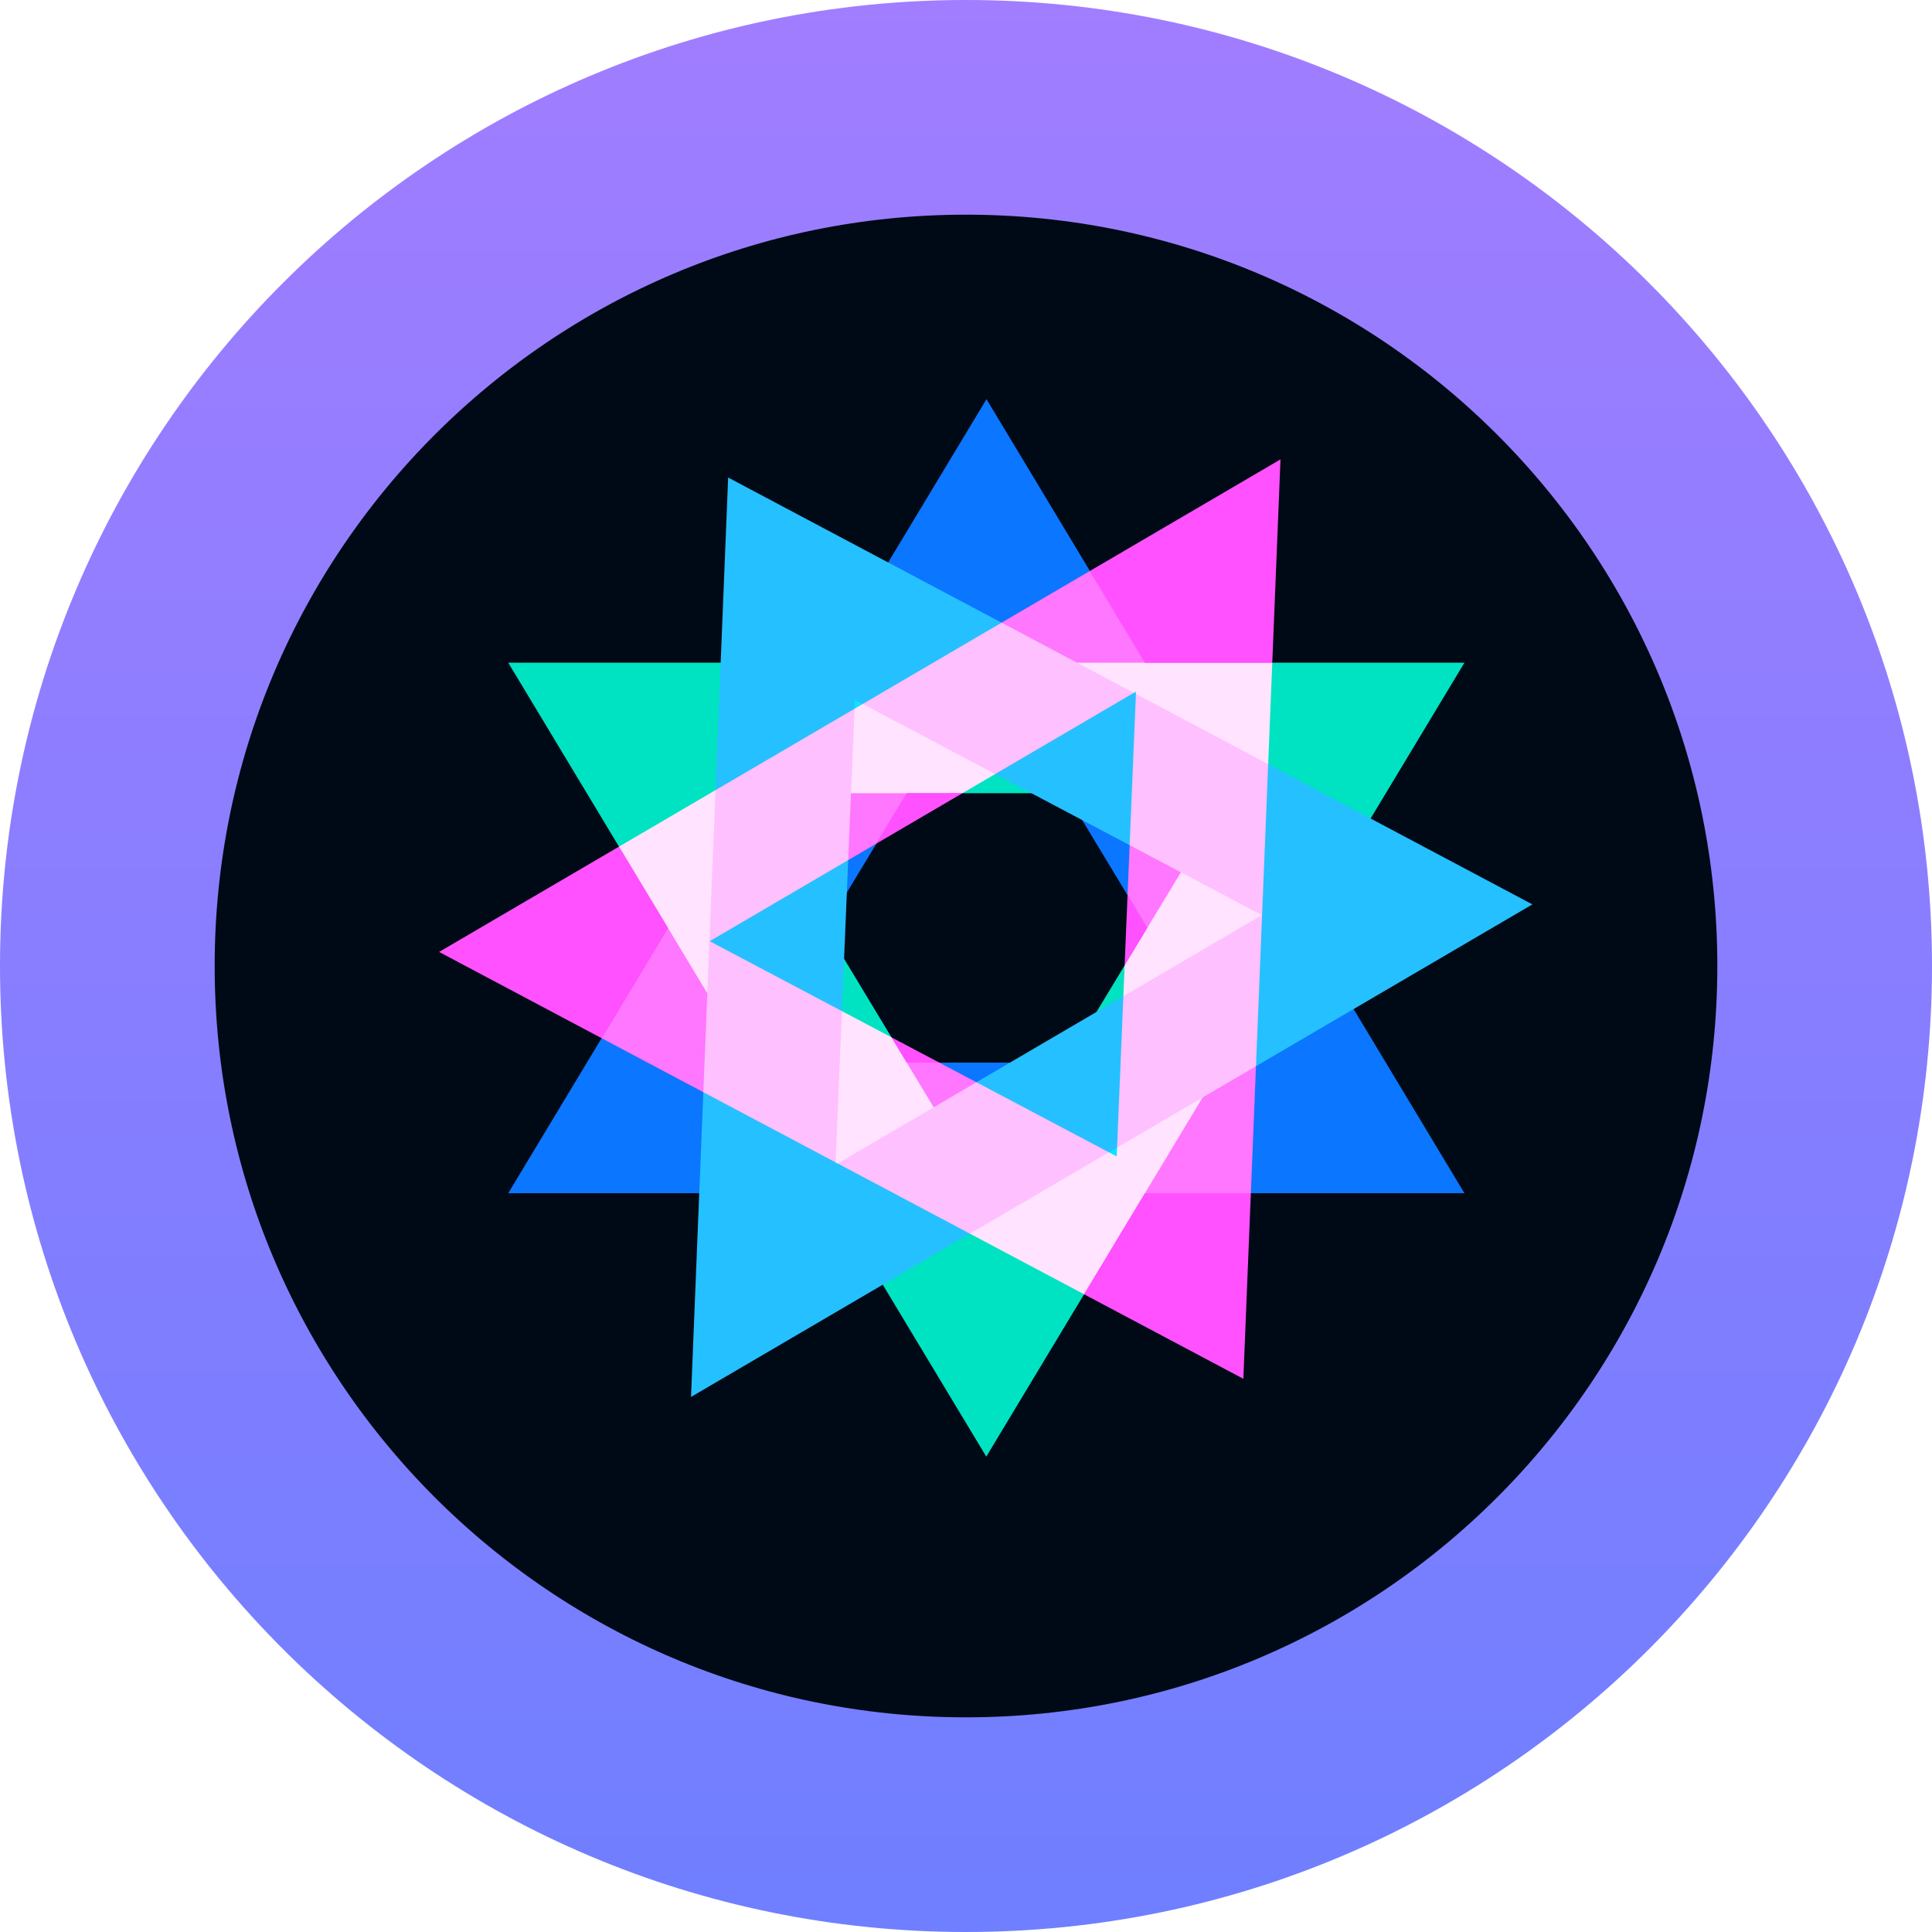
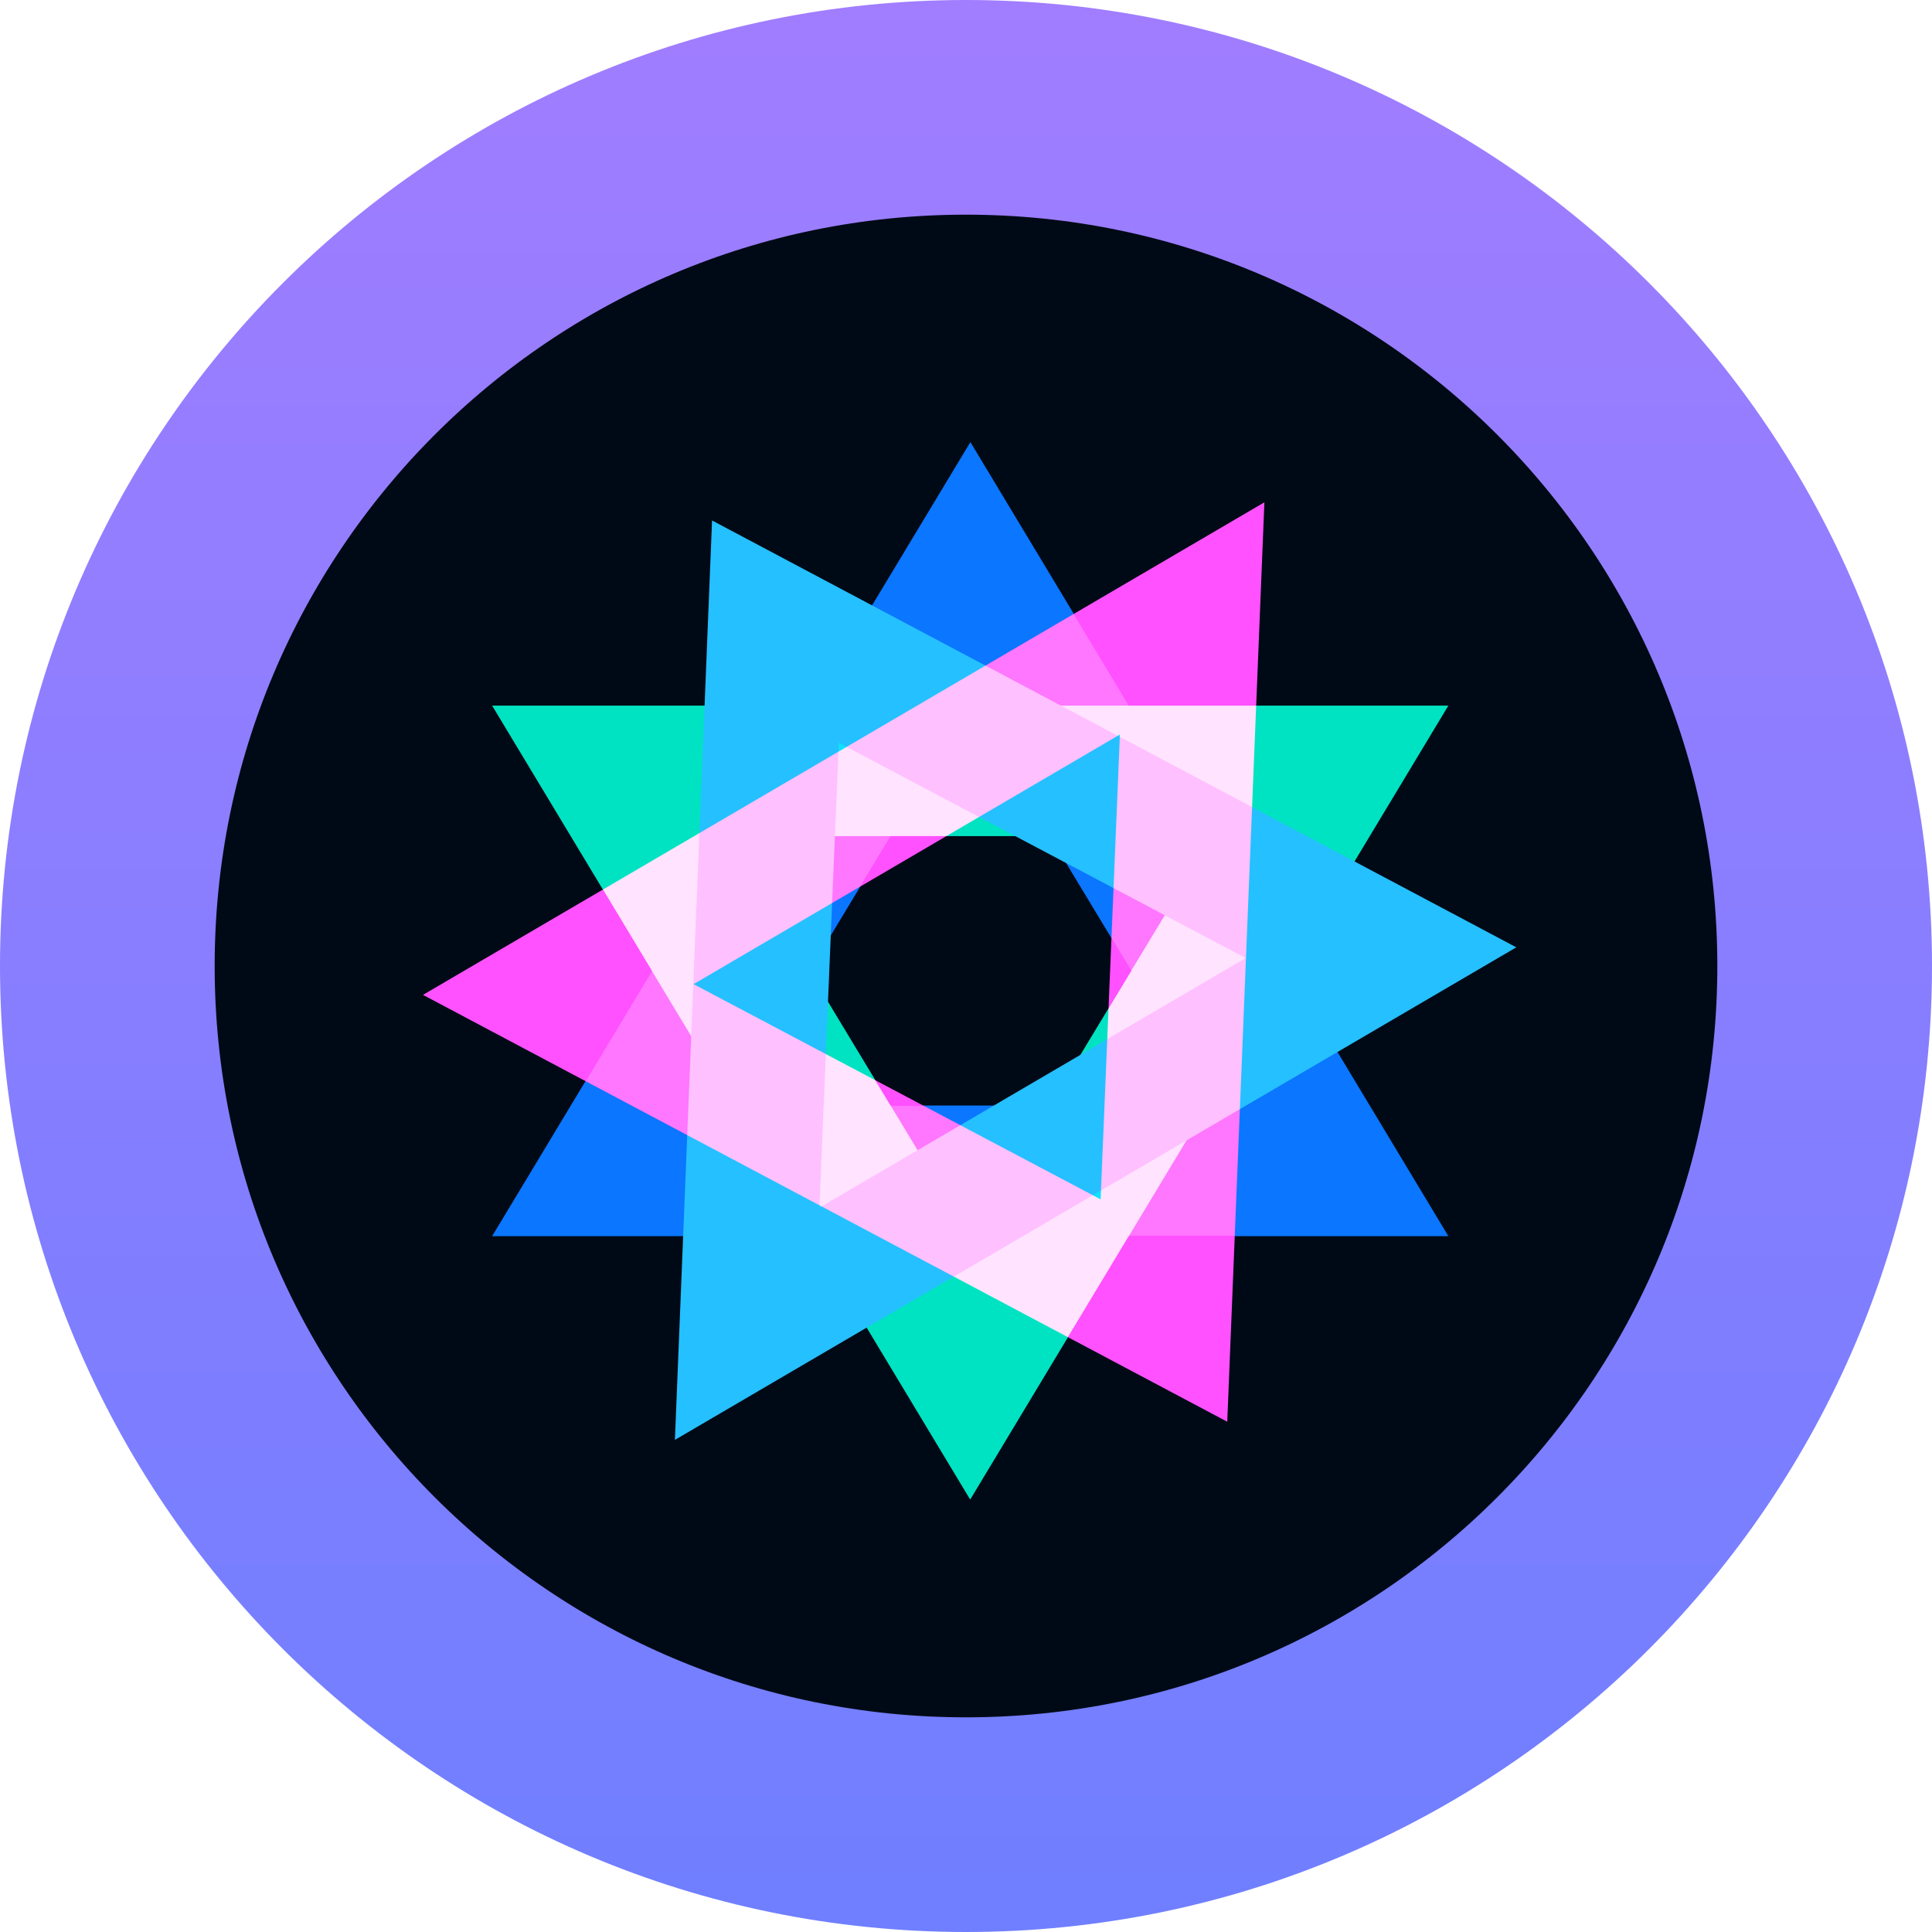
- <svg xmlns="http://www.w3.org/2000/svg" width="18" height="18" viewBox="0 0 18 18" fill="none">
+ <svg xmlns="http://www.w3.org/2000/svg" width="18" height="18" viewBox="0 0 18 18" fill="none" preserveAspectRatio="xMidYMid meet">
  <path d="M17 9C17 13.418 13.418 17 9 17C4.582 17 1 13.418 1 9C1 4.582 4.582 1 9 1C13.418 1 17 4.582 17 9Z" fill="#000A16" stroke="url(#paint0_linear_691_923)" stroke-width="2" />
-   <path d="M9.191 3.719L13.644 11.117H4.735L9.191 3.719ZM9.19 6.163L6.933 9.9H11.447L9.19 6.163Z" fill="#0B76FF" />
-   <g style="mix-blend-mode:lighten">
-     <path d="M9.189 13.571L4.735 6.174L13.644 6.174L9.189 13.571ZM9.189 11.128L11.447 7.39L6.933 7.39L9.189 11.128Z" fill="#00E3C2" />
-   </g>
-   <path d="M6.784 4.449L14.277 8.426L6.438 13.015L6.784 4.449ZM7.965 6.52L7.784 10.852L11.756 8.526L7.965 6.52Z" fill="#25C0FF" />
-   <g style="mix-blend-mode:lighten">
-     <path d="M11.584 12.846L4.091 8.869L11.93 4.28L11.584 12.846ZM10.404 10.774L10.584 6.443L6.612 8.769L10.404 10.774Z" fill="#FF51FF" />
-   </g>
+   <path transform="translate(-0.15 0.4)" d="M9.191 3.719L13.644 11.117H4.735L9.191 3.719ZM9.19 6.163L6.933 9.9H11.447L9.19 6.163Z" fill="#0B76FF" />
+   <path transform="translate(-0.15 0.4)" d="M9.189 13.571L4.735 6.174L13.644 6.174L9.189 13.571ZM9.189 11.128L11.447 7.39L6.933 7.39L9.189 11.128Z" fill="#00E3C2" style="mix-blend-mode:lighten" />
+   <path transform="translate(-0.15 0.4)" d="M6.784 4.449L14.277 8.426L6.438 13.015L6.784 4.449ZM7.965 6.52L7.784 10.852L11.756 8.526L7.965 6.52Z" fill="#25C0FF" />
+   <path transform="translate(-0.15 0.4)" d="M11.584 12.846L4.091 8.869L11.93 4.28L11.584 12.846ZM10.404 10.774L10.584 6.443L6.612 8.769L10.404 10.774Z" fill="#FF51FF" style="mix-blend-mode:lighten" />
  <defs>
    <linearGradient id="paint0_linear_691_923" x1="9" y1="0" x2="9" y2="18" gradientUnits="userSpaceOnUse">
      <stop stop-color="#A17DFF" />
      <stop offset="1" stop-color="#6F7FFF" />
    </linearGradient>
  </defs>
</svg>
